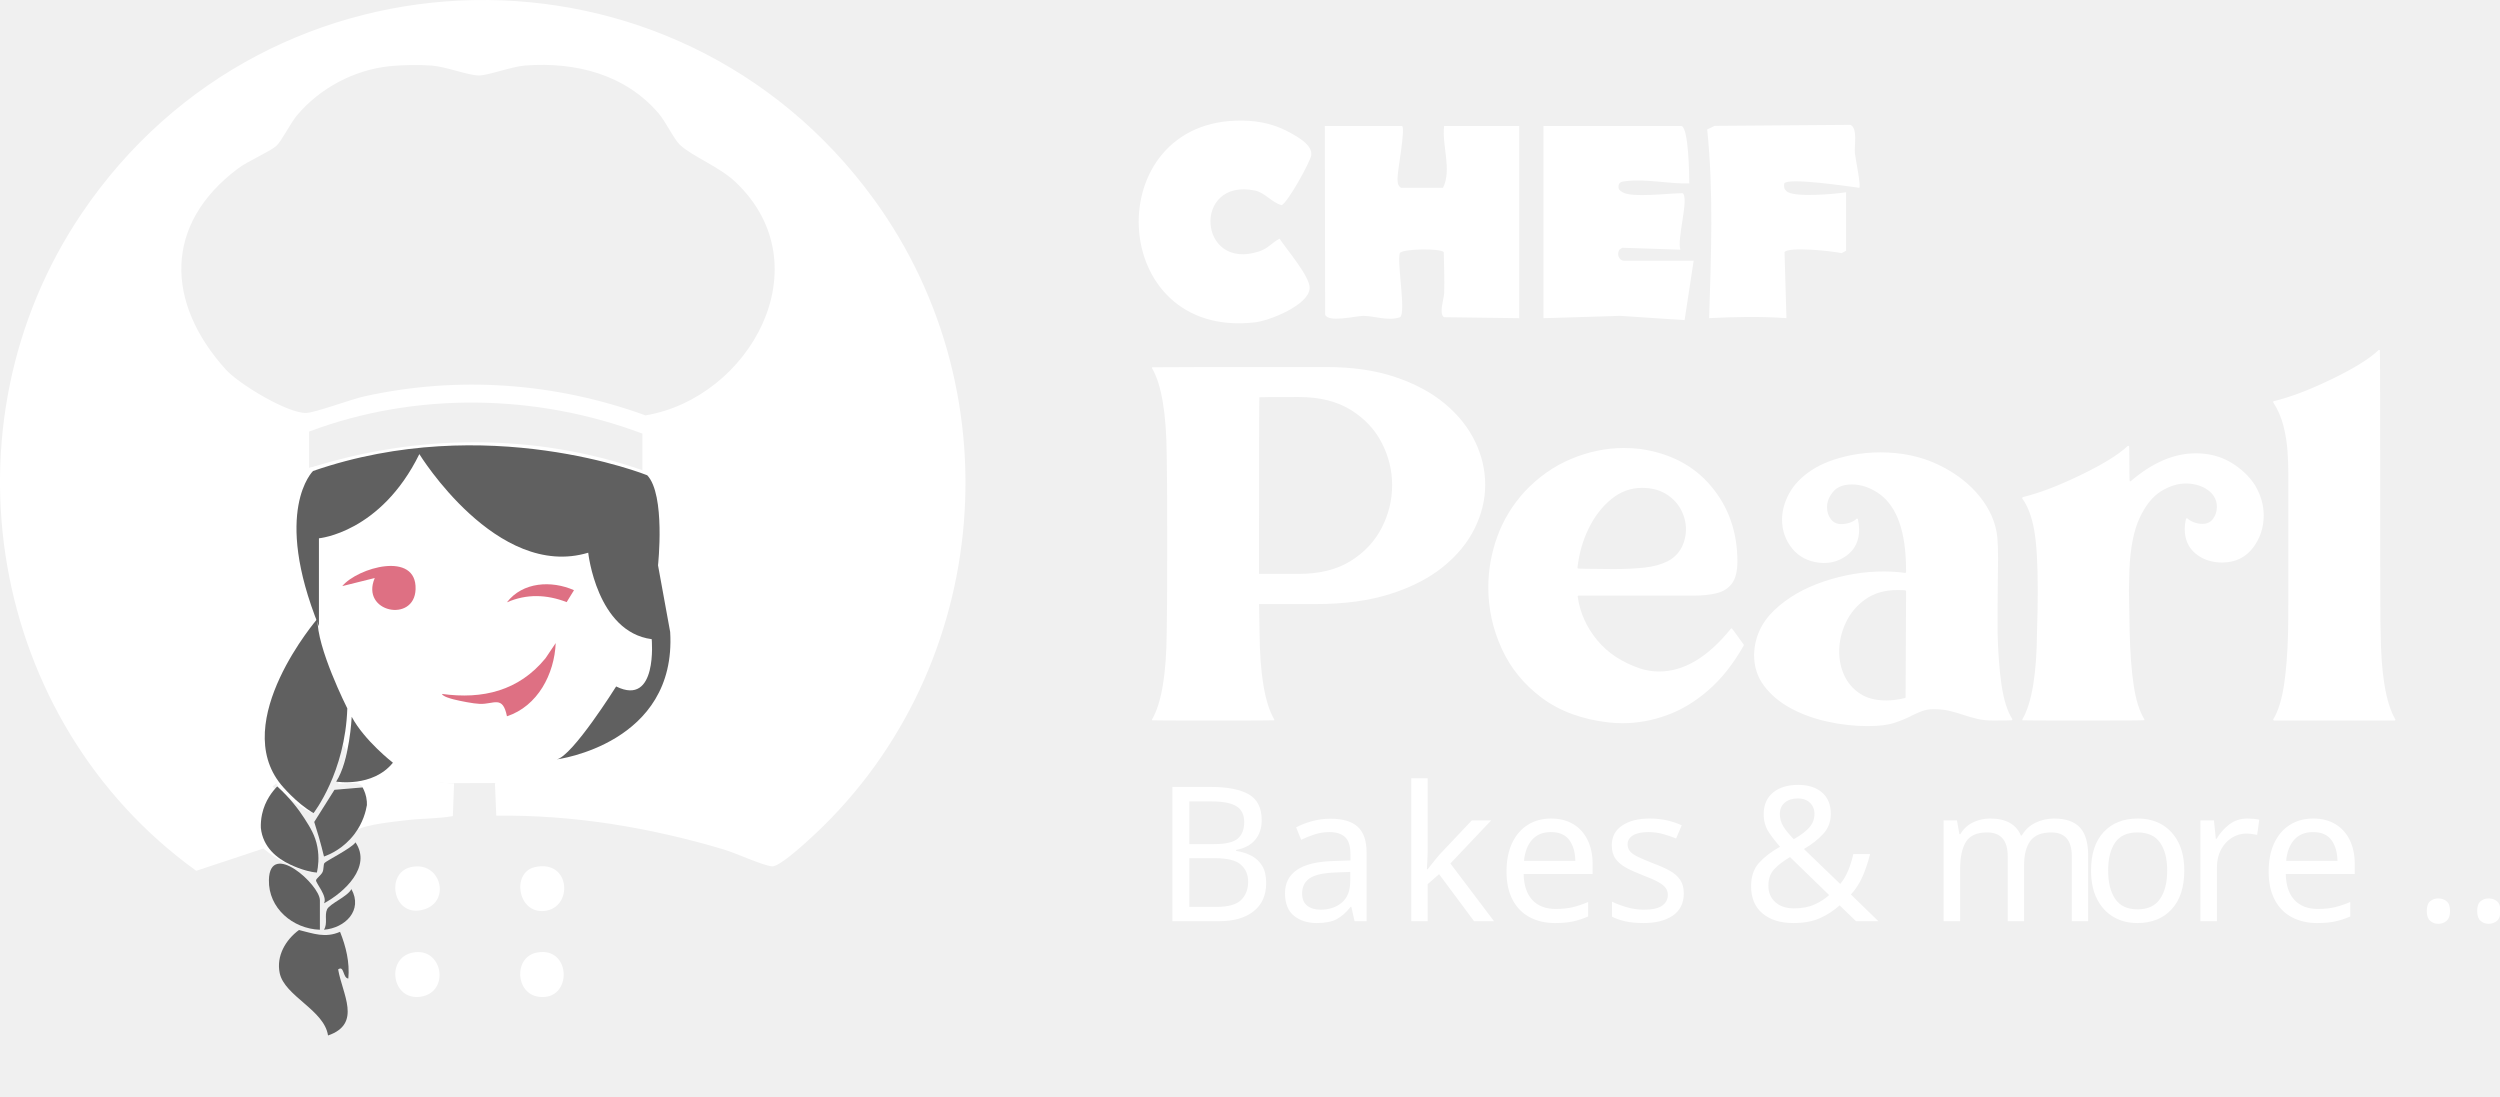
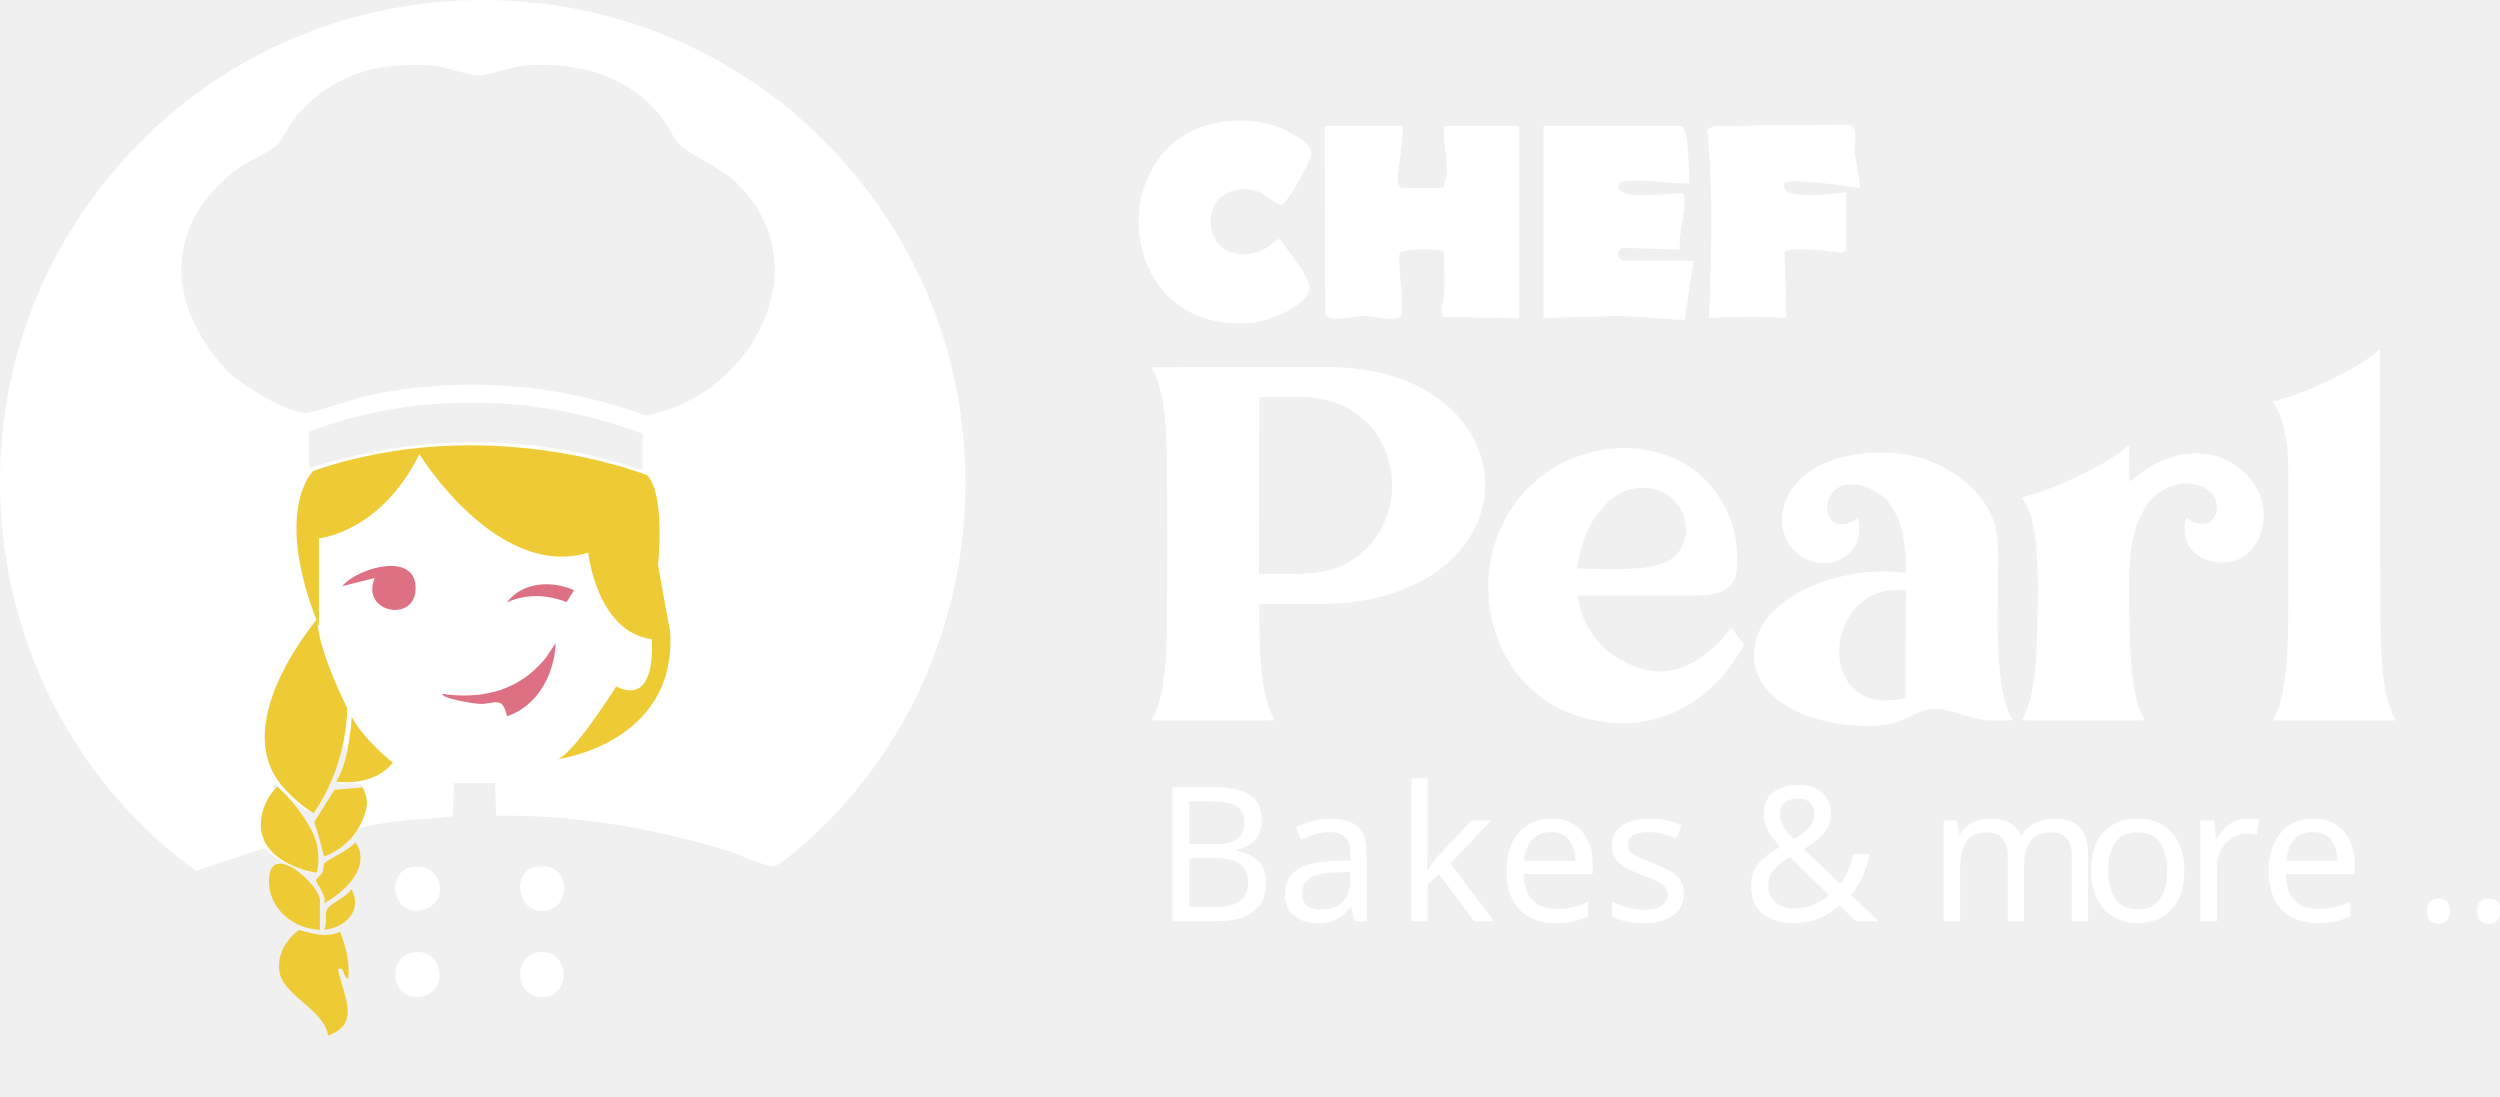
<svg xmlns="http://www.w3.org/2000/svg" id="Layer_2" data-name="Layer 2" viewBox="0 0 1228.08 538.86">
  <defs>
    <style>
      .cls-1 {
-         fill: #606060;
+         fill: #eecb35;
      }

      .cls-2 {
        font-family: Bilderberg-regular, Bilderberg;
        font-size: 92.35px;
      }

      .cls-2, .cls-3 {
        fill: #fff;
      }

      .cls-4 {
        fill: #de7083;
      }

      .cls-5 {
        letter-spacing: -.07em;
      }

      .cls-6 {
        letter-spacing: -.01em;
      }
    </style>
  </defs>
  <g id="OBJECTS">
    <g>
      <path class="cls-3" d="M429.23,97.83C332.09-35.6,132.5-31.84,40.15,104.82-30.47,209.33-5.59,354.26,96.41,427.77l32.98-10.95c6.51,5.36,13.41,9.14,21.69,11.21,1,.25,1.16,1.31,2.25-.24,4.24-16.45-9.06-30.48-19.47-41.48l1.96-1.5c-.43,3.83,16.06,14.64,16.97,13.98,5.52-10.91,11.51-22.54,13.73-34.73,3.7-20.33-4.23-22.85-8.25-40.14-1.93-8.3-4.31-26.21-4.36-34.6-.05-8.36,3.43-16.99.83-25.76,22.57-5.59,40.51-20.88,49.01-42.55,18.82,26.59,47.36,58.78,83.86,48.93,2.62,18.53,10.27,38.49,30.53,42.9,1.53,8.25-.72,25.2-11.89,24.69-2.15-.1-5.98-2.45-7.67-1.24-10.66,23.45-29.72,42.58-55.45,48.47l.66,15.93c37.93-.49,75.54,5.82,111.73,16.59,5.89,1.75,19.11,7.87,23.72,8.3,3.33.31,14.17-9.53,17.24-12.28,89.5-80.27,103.62-218.13,32.76-315.46ZM315.58,230.99c-52.56-18.31-110.89-17.98-163.77-1v-17.98c52.32-19.67,111.61-18.65,163.77,1v17.98ZM317.11,204.06c-44.41-16.12-91.95-19.55-138.15-9.35-6.52,1.44-24.29,8.08-28.62,8.15-9.22.16-33.07-14.28-39.44-21.35-29.55-32.78-30.58-71.33,6.05-98.77,4.91-3.68,15.79-8.31,18.84-11.12,2.58-2.37,6.89-11.13,10.06-14.91,11.26-13.41,28.16-22.43,45.7-24.21,6.08-.62,14.58-.75,20.67-.28,6.84.53,17.98,4.85,22.98,4.86,4.71,0,16.13-4.42,22.93-4.91,24.64-1.79,48.97,4.31,65.42,23.54,3.49,4.08,7.52,12.7,10.49,15.48,6.11,5.71,19.34,10.63,27.5,18.44,42.95,41.1,6.61,105.82-44.42,114.42Z" />
      <path class="cls-3" d="M133.72,233.34l72.84-14.33c41.8,4.98,83.6,9.96,125.41,14.94.89,25.78,1.78,51.56,2.67,77.33l-28.53,56.2-50.45,17.13-36.5.11-42.23-4.69-56.63-96.82,13.43-49.87Z" />
      <path class="cls-3" d="M223.05,384.8l-.59,16.1c-7.5,1.31-15.2,1.1-22.76,2.01-5.15.62-20.96,2.19-24.12,4.84-1.74,1.46-3.07,4.31-5.56,6.43-1.05.89-10.49,7.07-10.89,6.58l-4.49-16.99,9.63-15.81,13.82-1.17c-1.17-3.9-10.96-1.02-11.98-1.99,2.39-10.3,6.72-20.2,7-30.96,12.39,16.05,28.24,30.85,49.93,30.96Z" />
      <path class="cls-4" d="M249.03,351.85c-2.1-10.49-6.37-5.82-13.33-6.08-3.23-.12-9.55-1.38-12.85-2.21-1.29-.33-5.3-1.39-5.78-2.69,20.03,2.78,37.81-1.5,50.9-17.51l5.01-7.46c-.63,15.23-8.85,30.99-23.94,35.96Z" />
      <path class="cls-4" d="M184.1,283.94l-15.98,3.98c7.64-9.13,36.63-17.42,36.03,1.52-.53,16.75-27.25,11.37-20.06-5.49Z" />
      <path class="cls-3" d="M202.82,467.92c14.78-2.85,18.48,19.66,3.67,21.72-14.14,1.96-17.09-19.14-3.67-21.72Z" />
      <path class="cls-3" d="M262.7,425.97c17.76-4.07,19.04,20.24,4.56,21.54-13.06,1.17-16.02-18.91-4.56-21.54Z" />
      <path class="cls-3" d="M201.79,425.97c14.59-3.36,19.93,16.53,6.69,20.72-15.32,4.85-19.57-17.76-6.69-20.72Z" />
      <path class="cls-3" d="M263.74,467.92c17.16-3.29,17.66,24.04.83,21.72-11.48-1.58-12.34-19.52-.83-21.72Z" />
      <path class="cls-1" d="M159.15,443.74c1.91-3.41-4.14-10-3.9-11.34.15-.86,2.41-2.46,3.15-3.91.73-1.43.38-3.66.96-4.51.69-1,13.52-7.39,15.27-10.19,8.11,11.98-5.49,24.58-15.48,29.94Z" />
      <path class="cls-1" d="M159.14,456.71c1.95-3.07.16-6.97,1.51-9.97,1.26-2.81,10.1-6.29,11.97-9.98,5.76,10.37-3.05,19.13-13.48,19.95Z" />
      <path class="cls-4" d="M281.96,289.93l-3.6,5.85c-9.75-3.77-19.65-4.15-29.36.11,7.76-10.1,21.98-10.84,32.95-5.97Z" />
      <g>
        <path class="cls-1" d="M167.05,457.75c2.93,7.33,4.79,14.98,4.06,22.94-2.79-.22-1.97-6.68-5-4.48,2.06,12.15,11.8,26.7-4.97,32.45-1.86-12.57-21.4-19.31-23.75-30.69-1.72-8.35,2.89-16.27,9.46-21.11,7.26,1.75,12.85,4.05,20.19.88Z" />
        <path class="cls-1" d="M157.14,456.72c-13.3-.46-25.36-10.59-25.04-24.47.45-19.77,25.04,2.4,25.04,9.99v14.48Z" />
        <path class="cls-1" d="M156.01,303.86s-43.47,50.43-17.92,81.62c0,0,7.3,8.96,15.93,13.94,0,0,15.59-19.91,16.59-51.43,0,0-15.26-30.19-14.6-44.13Z" />
        <path class="cls-1" d="M136.19,386.31c6.42,5.83,10.65,11.53,13.31,15.67,2.94,4.58,5.35,8.41,6.41,14.12.97,5.21.39,9.66-.23,12.52-3.04-.21-7.72-1.37-13.02-3.86-6.64-3.11-13.52-8.59-14.52-18.04-.07-1.9.04-4.19.58-6.72,1.47-6.84,5.28-11.44,7.47-13.69Z" />
        <path class="cls-1" d="M165.14,383.96s17.92,2.99,27.87-9.29c0,0-14.02-10.86-20.24-22.56,0,0-1,21.57-7.63,31.85Z" />
        <path class="cls-1" d="M164.29,387.97c-3.31,5.27-6.62,10.53-9.93,15.8.77,2.39,1.53,4.87,2.26,7.42.94,3.28,1.78,6.48,2.53,9.58,2.87-1.05,9.7-3.99,15.05-11.15,4.17-5.58,5.53-11.16,6.04-14.14.02-.56,0-1.16-.04-1.78-.22-2.89-1.18-5.23-2.08-6.9-2.47.21-4.94.42-7.42.63-2.13.18-4.27.36-6.4.54Z" />
        <path class="cls-1" d="M153.79,231.36s-20.13,19.35,2.88,76.31v-43.24s30.3-2.65,49.33-41.36c0,0,38.05,61.94,82.95,48.44,0,0,4.2,38.93,31.19,42.47,0,0,3.1,33.4-17.47,23.23,0,0-21.46,34.29-29.2,35.83,0,0,59.06-7.52,55.74-62.6l-5.97-32.74s3.76-34.73-5.31-44.24c0,0-78.64-31.63-164.13-2.1Z" />
      </g>
      <g>
        <path class="cls-3" d="M688.79,61.88c1.61,1.61-2.24,21.63-2.27,25.51-.01,1.97-.05,3.7,1.72,4.88h20.61c4.45-9.04-.59-20.55.54-30.38h36.88v94.41s-36.95-.48-36.95-.48c-2.62-1.84.02-9,.11-11.96.21-6.62-.1-13.35-.2-19.96-1.28-2.04-21-1.73-21.61.51-1.44,5.04,3.19,29.29.13,31.41-5.71,2.05-12.78-.65-18.02-.65-3.62,0-17.42,3.5-18.78-.65l-.15-92.62h37.97Z" />
        <path class="cls-3" d="M826.02,61.88c3.51,1.12,3.8,24.04,3.8,28.22-10.04.3-20.95-2.32-30.98-1.14-1.86.22-3.8.28-3.78,2.78-.06,1.37.78,1.92,1.77,2.59,4.42,3.02,23.52.55,29.76.56,3.26,2.39-3,22.83-1.11,27.76l-28.6-.94-1.31.86c-1.53,2.17-.33,5.5,2.24,5.5h34.17l-4.45,29.17-31.84-2.09-37.48,1.14V61.88h67.81Z" />
        <path class="cls-3" d="M610.14,59.23c8.94.12,16.66,1.96,24.45,6.41,3.76,2.15,10.14,5.84,9.54,10.59-.41,3.27-12.01,24.04-14.62,24.54-4.75-1.3-8.17-6.17-13.1-7.18-30.75-6.27-27.99,39.9,2.16,29.89,4.41-1.46,6.23-4.24,9.98-6.26,3.41,5.3,15.09,18.65,14.79,24.41-.41,8.2-19.56,15.86-26.81,16.71-73.24,8.59-76.9-100.02-6.39-99.1Z" />
        <path class="cls-3" d="M906.84,123.18l-2.21,1.18c-4.24-1.03-26.23-3.33-28.01-.48l.94,32.4c-12.78-.9-25.19-.63-37.98,0,.96-30.84,2.22-61.85-.95-92.69l3.62-1.76,66.77-.5c3.68,1.79,1.75,10.33,2.18,14.1.3,2.64,3.03,15.88,2.15,16.83-5.08-.65-34.88-5.19-36.87-2.15-.19,1.64-.18,2.57,1.07,3.79,3.34,3.27,23.84,1.46,29.3.53v28.75Z" />
      </g>
      <text class="cls-2" transform="translate(566.96 452.51)">
        <tspan x="0" y="0">Ba</tspan>
        <tspan class="cls-5" x="118.45" y="0">k</tspan>
        <tspan x="168.01" y="0">es &amp; m</tspan>
        <tspan class="cls-6" x="455.15" y="0">o</tspan>
        <tspan x="506.1" y="0">re ..</tspan>
      </text>
      <g>
        <path class="cls-3" d="M595.92,353.96c-19.86,0-29.83-.04-29.91-.12-.08-.08-.12-.2-.12-.36l.12-.24c4.59-7.99,6.96-22.19,7.12-42.61.16-6.49.24-21.05.24-43.68s-.08-37.07-.24-43.32c-.16-20.41-2.53-34.62-7.12-42.61l-.12-.24c0-.16.04-.28.12-.36s28.56-.12,85.46-.12c12.9,0,24.21,1.64,33.95,4.93,9.73,3.28,17.86,7.66,24.39,13.12,6.53,5.46,11.45,11.63,14.78,18.52,3.32,6.88,4.99,13.97,4.99,21.25s-1.72,14.42-5.16,21.42c-3.44,7-8.61,13.29-15.49,18.87-6.88,5.58-15.53,10.03-25.93,13.35-10.41,3.32-22.61,4.98-36.62,4.98h-27.89l.24,13.89c.16,20.41,2.53,34.62,7.12,42.61l.12.24c0,.16-.04.28-.12.36-.08.08-10.05.12-29.91.12ZM638.05,281.91c10.21,0,18.69-2.12,25.46-6.35,6.77-4.23,11.85-9.67,15.25-16.32,3.4-6.65,5.1-13.61,5.1-20.89s-1.68-14.1-5.04-20.71c-3.36-6.61-8.45-12.03-15.25-16.26-6.81-4.23-15.31-6.35-25.52-6.35-12.82,0-19.29.04-19.41.12-.12.08-.18,29-.18,86.76h19.58Z" />
        <path class="cls-3" d="M797.1,355.26c-2.3,0-4.55-.12-6.77-.36-13.14-1.5-24.09-5.52-32.88-12.05-8.78-6.53-15.37-14.6-19.76-24.21-4.39-9.61-6.59-19.64-6.59-30.09,0-8.55,1.48-16.89,4.45-25.04,2.97-8.15,7.46-15.51,13.47-22.08,6.8-7.2,14.46-12.56,22.97-16.08,8.51-3.52,17.07-5.28,25.7-5.28,2.69,0,5.38.16,8.07.47,14.72,2.14,26.27,8.19,34.66,18.16,8.62,10.13,12.98,22.43,13.06,36.91,0,4.91-.89,8.57-2.67,10.98-1.78,2.41-4.29,4.02-7.54,4.81-3.25.79-7,1.19-11.28,1.19h-56.5c-.32,0-.48.16-.48.48,1.11,7.83,4.27,14.94,9.49,21.3,5.22,6.37,12.34,11.06,21.36,14.07,2.93.95,5.97,1.42,9.14,1.42,12.18,0,23.94-7,35.25-21.01l.36-.24c.16,0,2.18,2.73,6.05,8.19l-.12.36c-5.06,8.94-10.82,16.22-17.27,21.84-6.45,5.62-13.27,9.73-20.47,12.34-7.2,2.61-14.44,3.92-21.72,3.92ZM793.18,279.54c5.3,0,10.15-.24,14.54-.71,4.39-.48,8.15-1.48,11.28-3.03,3.13-1.54,5.52-3.9,7.18-7.06,1.34-2.77,2.02-5.66,2.02-8.66,0-3.4-.83-6.67-2.49-9.79-1.66-3.13-4.12-5.68-7.36-7.66-3.24-1.98-7.16-2.97-11.75-2.97-5.54,0-10.56,1.84-15.07,5.52-4.51,3.68-8.21,8.47-11.1,14.36-2.89,5.9-4.73,12.33-5.52,19.29,0,.16.04.3.12.42.08.12,6.13.22,18.16.3Z" />
        <path class="cls-3" d="M917.69,356.69c-6.81,0-13.55-.75-20.24-2.26-6.69-1.5-12.7-3.72-18.04-6.65-5.34-2.93-9.63-6.57-12.88-10.92-3.25-4.35-4.87-9.42-4.87-15.19.24-8.55,3.56-15.86,9.97-21.96,6.41-6.09,14.5-10.78,24.27-14.06,9.77-3.28,19.56-4.93,29.38-4.93,3.56,0,7.08.24,10.56.71.31,0,.47-.16.47-.48v-.95c0-18.52-4.31-30.94-12.94-37.27-4.43-3.16-8.98-4.75-13.65-4.75-4.19,0-7.28,1.21-9.26,3.62-1.98,2.41-2.97,4.93-2.97,7.54,0,2.22.61,4.15,1.84,5.82,1.23,1.66,2.95,2.49,5.16,2.49,1.5,0,2.93-.24,4.27-.71,1.34-.47,2.37-1.07,3.09-1.78l.36-.24c.24,0,.39.16.47.47.4,1.74.59,3.36.59,4.87,0,5.14-1.74,9.18-5.22,12.11-3.48,2.93-7.52,4.39-12.11,4.39l-2.14-.12c-5.7-.63-10.19-2.99-13.47-7.06-3.28-4.07-4.93-8.8-4.93-14.18,0-4.19,1.15-8.43,3.44-12.7,2.29-4.27,5.91-8.07,10.86-11.39,4.94-3.32,11.41-5.82,19.41-7.48,4.99-.95,9.81-1.42,14.48-1.42,10.6,0,20.12,2.02,28.54,6.05,8.43,4.04,15.19,9.22,20.3,15.55,5.1,6.33,8.01,13.06,8.72,20.18.24,2.45.36,5.98.36,10.56l-.12,10.92c-.08,6.25-.12,14.64-.12,25.16.24,10.05.89,18.69,1.96,25.93,1.07,7.24,2.83,12.8,5.28,16.68,0,.24-.04.42-.12.53-.08.12-3.17.18-9.26.18-2.93,0-5.56-.28-7.89-.83-2.33-.55-4.61-1.21-6.82-1.96-2.22-.75-4.49-1.4-6.82-1.96-2.33-.55-4.93-.83-7.77-.83-2.06,0-3.94.32-5.64.95-1.7.63-3.42,1.39-5.16,2.26-2.37,1.27-5.18,2.43-8.43,3.5-3.25,1.07-7.56,1.6-12.94,1.6ZM926.47,344.1c2.85,0,5.93-.39,9.26-1.19.24,0,.36-.16.36-.48l.24-51.87c0-.16-.06-.32-.18-.47-.12-.16-1.48-.24-4.09-.24-6.17,0-11.39,1.5-15.67,4.51-4.27,3.01-7.5,6.85-9.67,11.51-2.18,4.67-3.26,9.42-3.26,14.24,0,4.11.83,7.99,2.49,11.63,1.66,3.64,4.19,6.61,7.6,8.9,3.4,2.3,7.72,3.44,12.94,3.44Z" />
        <path class="cls-3" d="M1023.44,353.96c-19.86,0-29.83-.04-29.91-.12-.08-.08-.12-.2-.12-.36l.12-.24c4.59-7.99,6.96-22.23,7.12-42.73.24-7.67.36-14.48.36-20.41,0-13.37-.59-23.32-1.78-29.85-1.19-6.53-3.13-11.65-5.82-15.37v-.24c0-.24.12-.4.36-.48,7.91-1.9,17.35-5.5,28.31-10.8,10.96-5.3,18.65-10.05,23.09-14.24l.36-.12c.08,0,.18.04.3.12.12.08.18,2.95.18,8.6s.06,8.53.18,8.61c.12.08.22.12.3.12l.24-.12c10.6-9.1,21.25-13.65,31.93-13.65,6.41,0,12.13,1.48,17.15,4.45,5.02,2.97,9,6.71,11.93,11.22,2.85,4.83,4.27,9.77,4.27,14.84,0,5.86-1.7,11.08-5.1,15.67-3.64,4.91-8.71,7.4-15.19,7.48-5.22,0-9.61-1.46-13.17-4.39-3.56-2.93-5.34-6.96-5.34-12.11,0-1.58.2-3.2.59-4.87.08-.24.24-.36.48-.36l.36.12c.71.71,1.74,1.33,3.09,1.84,1.34.52,2.77.77,4.27.77,2.21,0,3.94-.85,5.16-2.55,1.23-1.7,1.84-3.62,1.84-5.76,0-3.88-1.9-6.92-5.7-9.14-2.77-1.58-5.98-2.37-9.61-2.37-3.96,0-7.99,1.27-12.11,3.8-4.11,2.53-7.62,6.88-10.5,13.06-2.89,6.17-4.57,14.6-5.04,25.28l-.24,10.33.36,20.53c.24,10.13.89,18.81,1.96,26.05,1.07,7.24,2.83,12.84,5.28,16.79,0,.16-.04.3-.12.42-.08.12-10.01.18-29.79.18Z" />
        <path class="cls-3" d="M1176.2,353.96h-58.99c-.32,0-.52-.16-.59-.47l.12-.24c2.37-3.88,4.11-9.44,5.22-16.68,1.11-7.24,1.78-15.92,2.02-26.05.08-3.8.12-9.5.12-17.09v-61.13c0-3.09-.14-6.69-.41-10.8-.28-4.11-.95-8.25-2.02-12.4-1.07-4.15-2.71-7.93-4.93-11.33l-.12-.36c.08-.24.2-.36.36-.36,7.99-1.9,17.47-5.5,28.43-10.8,10.96-5.3,18.61-10.05,22.97-14.24l.36-.12c.08,0,.18.04.3.12.12.08.18,18.24.18,54.48,0,47.56.04,73.75.12,78.57l.12,5.46c.16,20.49,2.53,34.74,7.12,42.73l.12.24c0,.32-.16.47-.48.47Z" />
      </g>
    </g>
  </g>
</svg>
